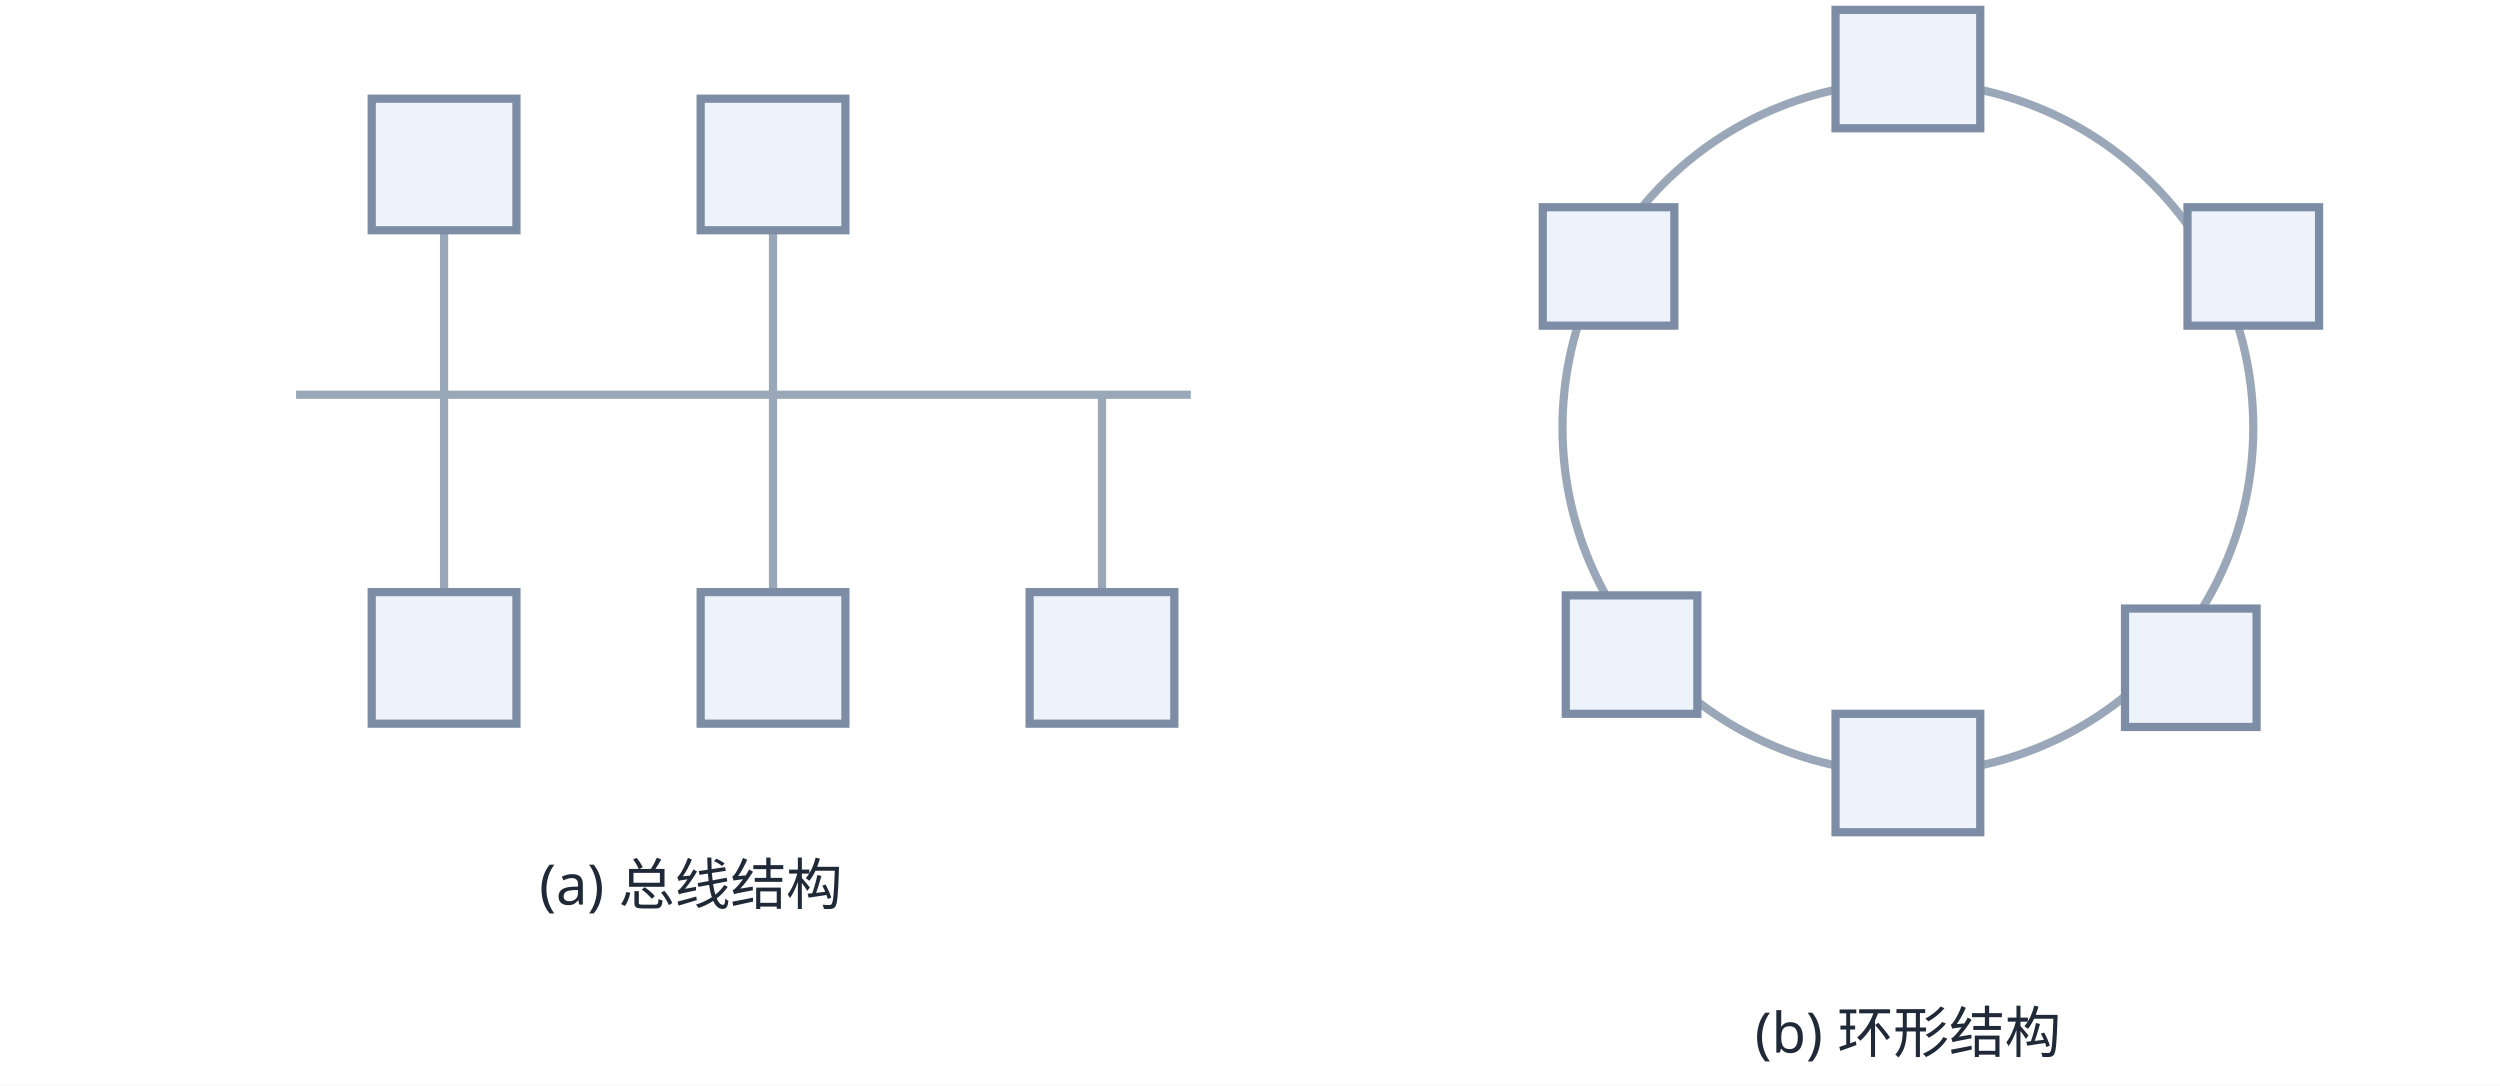
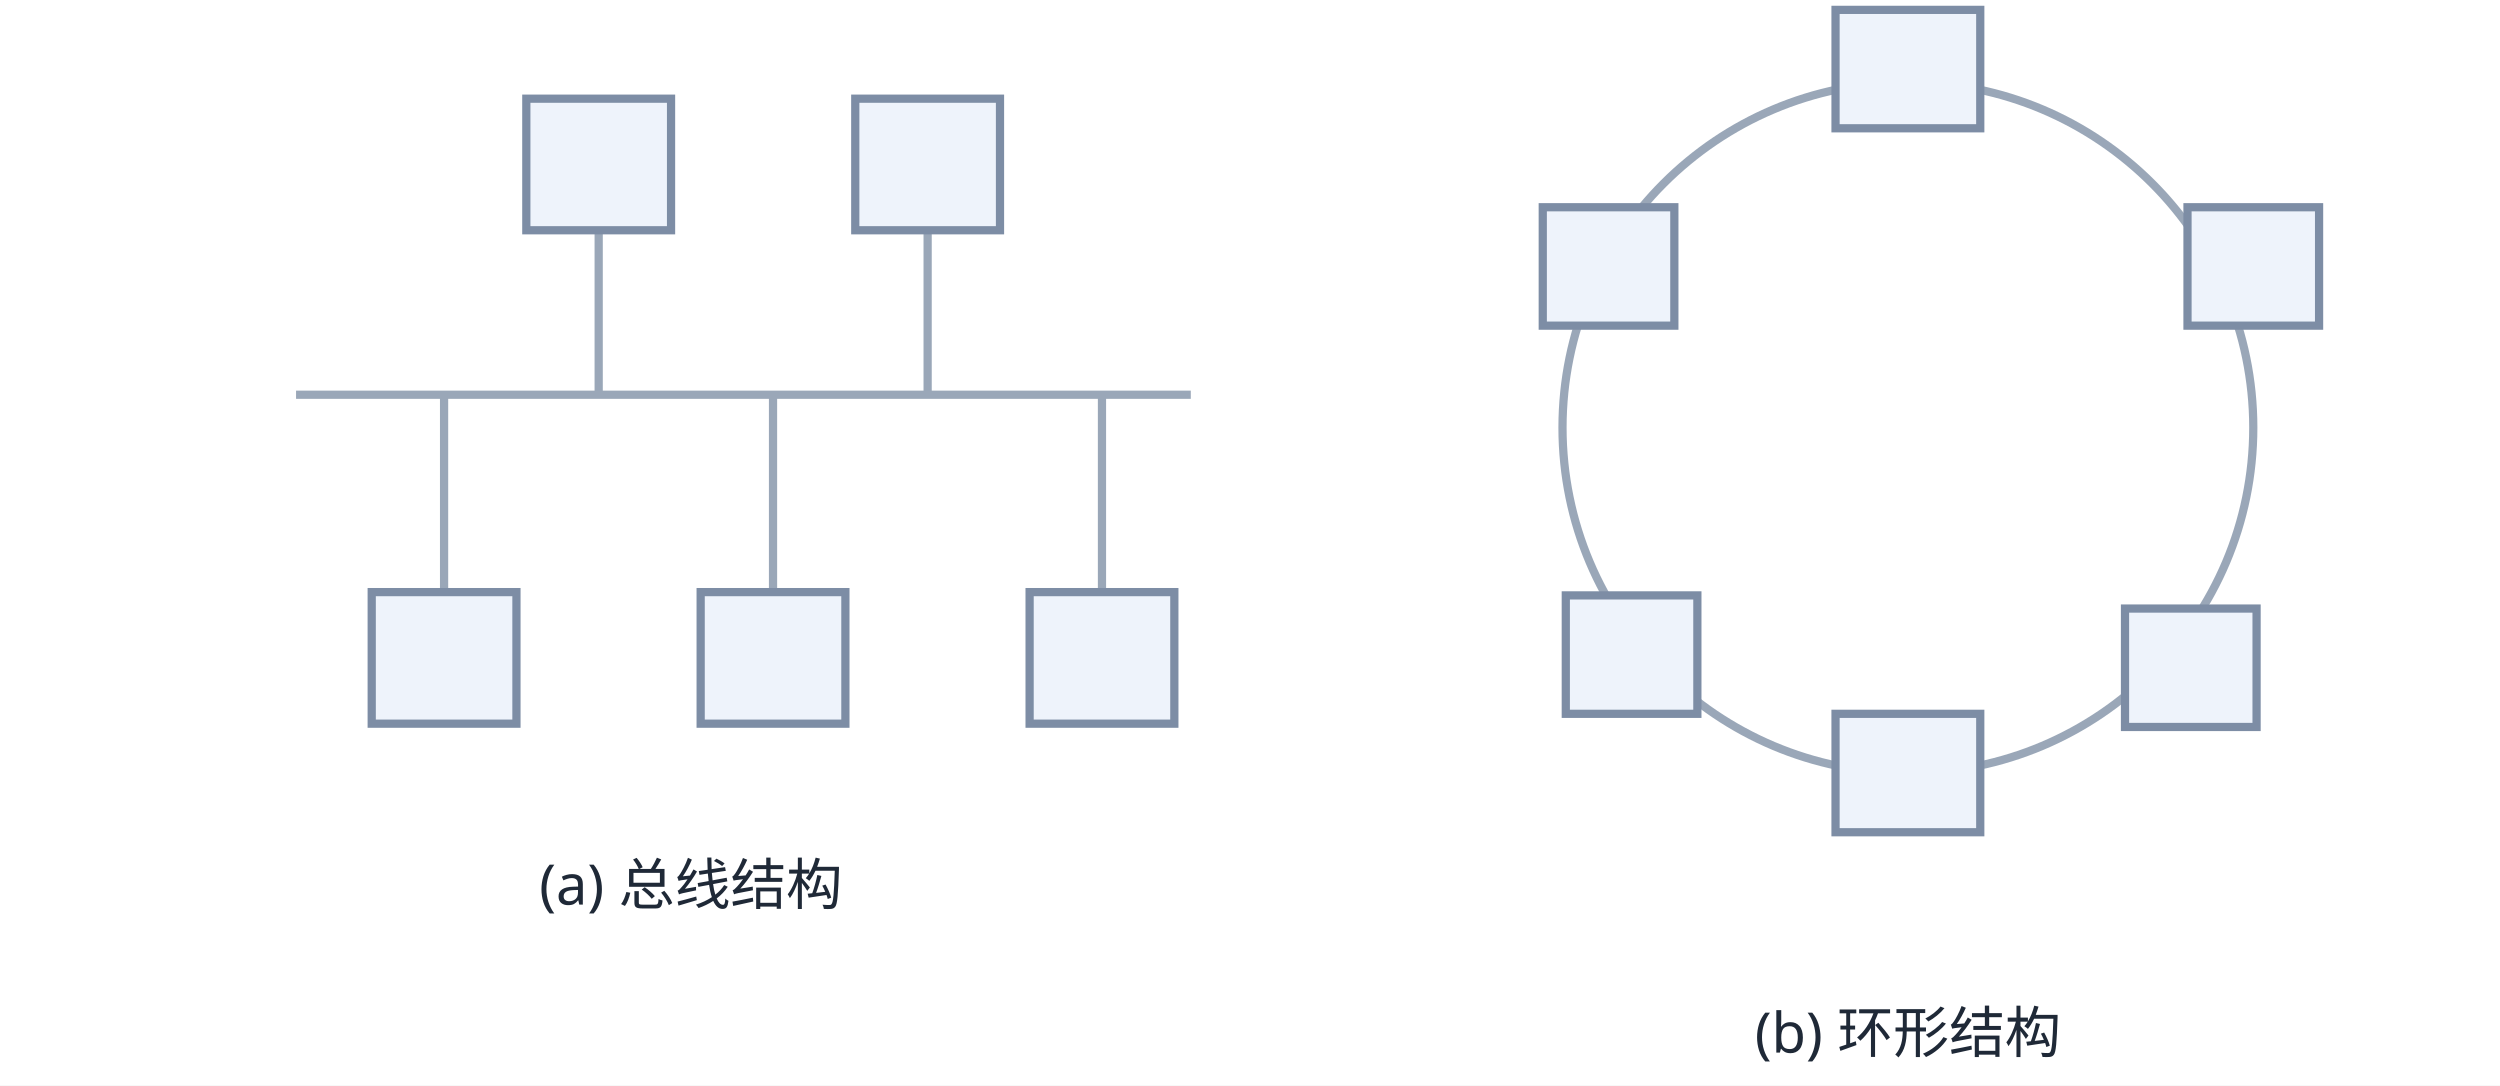
<svg xmlns="http://www.w3.org/2000/svg" width="760" height="330" viewBox="0 0 760 330" font-family="sans-serif">
  <rect width="760" height="330" fill="#ffffff" />
  <g stroke="#9aa7b8" stroke-width="2.5">
    <line x1="90" y1="120" x2="362" y2="120" />
-     <line x1="135" y1="120" x2="135" y2="70" />
-     <line x1="235" y1="120" x2="235" y2="70" />
+     <line x1="182" y1="120" x2="182" y2="70" />
+     <line x1="282" y1="120" x2="282" y2="70" />
    <line x1="135" y1="120" x2="135" y2="180" />
    <line x1="235" y1="120" x2="235" y2="180" />
    <line x1="335" y1="120" x2="335" y2="180" />
  </g>
  <g fill="#eef3fb" stroke="#7d8da5" stroke-width="2.5">
-     <rect x="113" y="30" width="44" height="40" />
-     <rect x="213" y="30" width="44" height="40" />
+     <rect x="160" y="30" width="44" height="40" />
+     <rect x="260" y="30" width="44" height="40" />
    <rect x="113" y="180" width="44" height="40" />
    <rect x="213" y="180" width="44" height="40" />
    <rect x="313" y="180" width="44" height="40" />
  </g>
  <text x="210" y="275" text-anchor="middle" font-size="17" fill="#1f2937">(a) 总线结构</text>
  <circle cx="580" cy="130" r="105" fill="none" stroke="#9aa7b8" stroke-width="2.5" />
  <g fill="#eef3fb" stroke="#7d8da5" stroke-width="2.5">
    <rect x="558" y="3" width="44" height="36" />
    <rect x="665" y="63" width="40" height="36" />
    <rect x="646" y="185" width="40" height="36" />
    <rect x="558" y="217" width="44" height="36" />
    <rect x="476" y="181" width="40" height="36" />
    <rect x="469" y="63" width="40" height="36" />
  </g>
  <text x="580" y="320" text-anchor="middle" font-size="17" fill="#1f2937">(b) 环形结构</text>
</svg>
